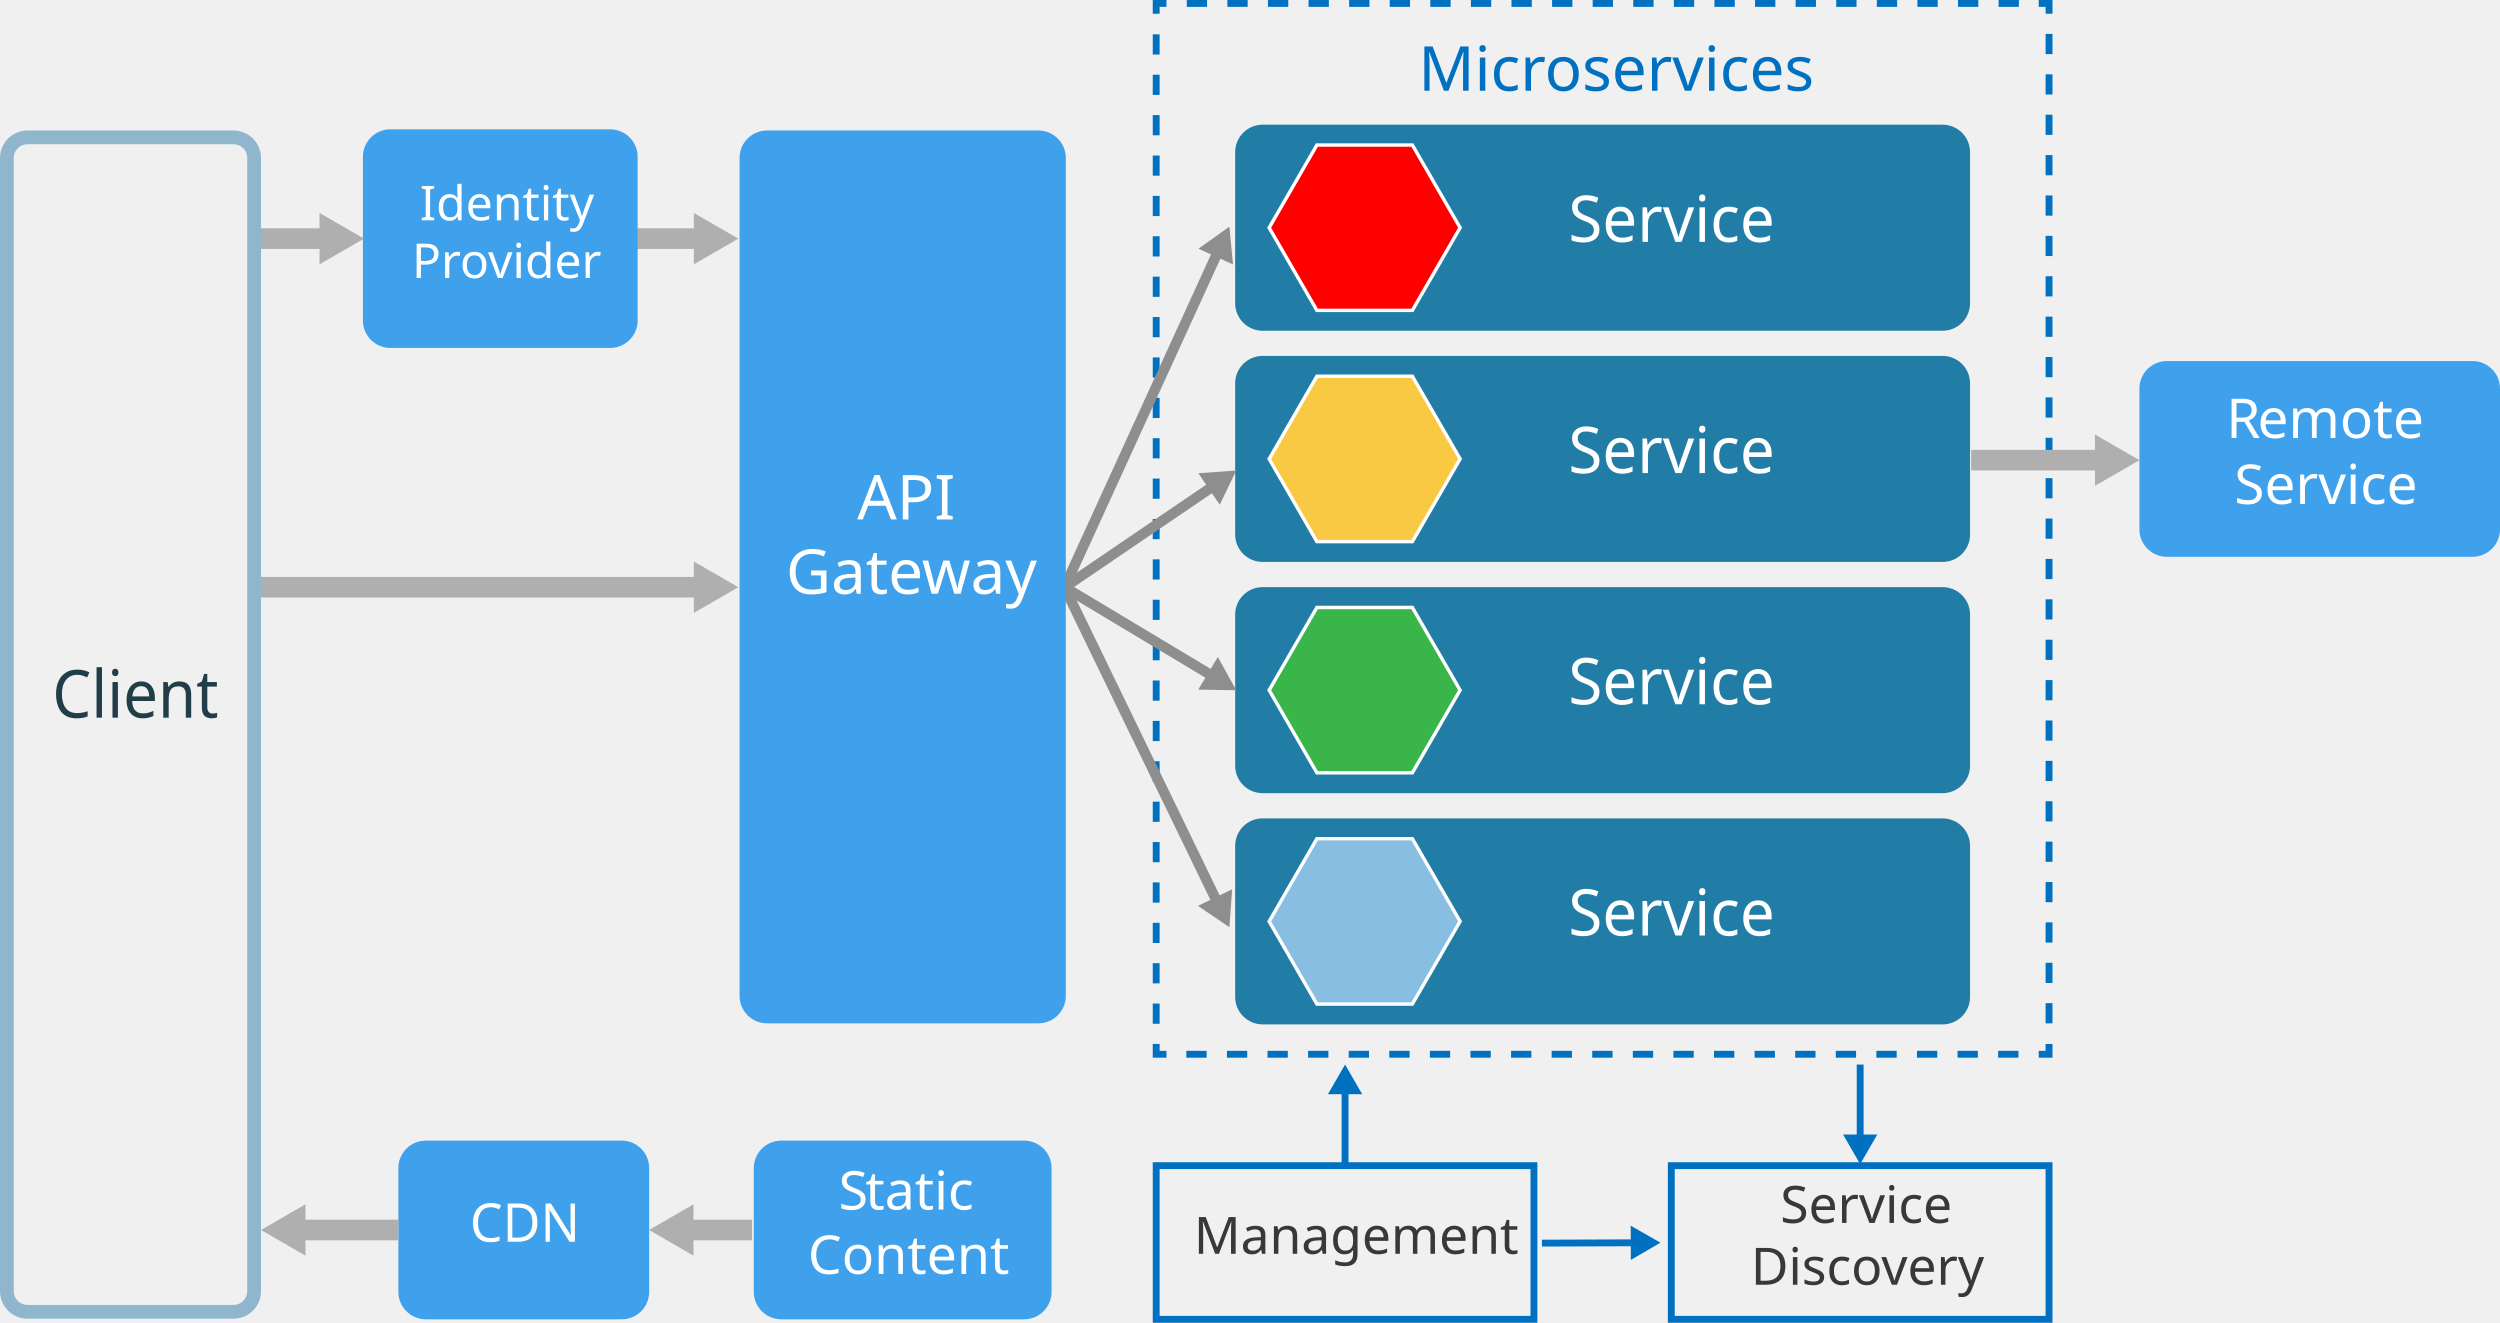
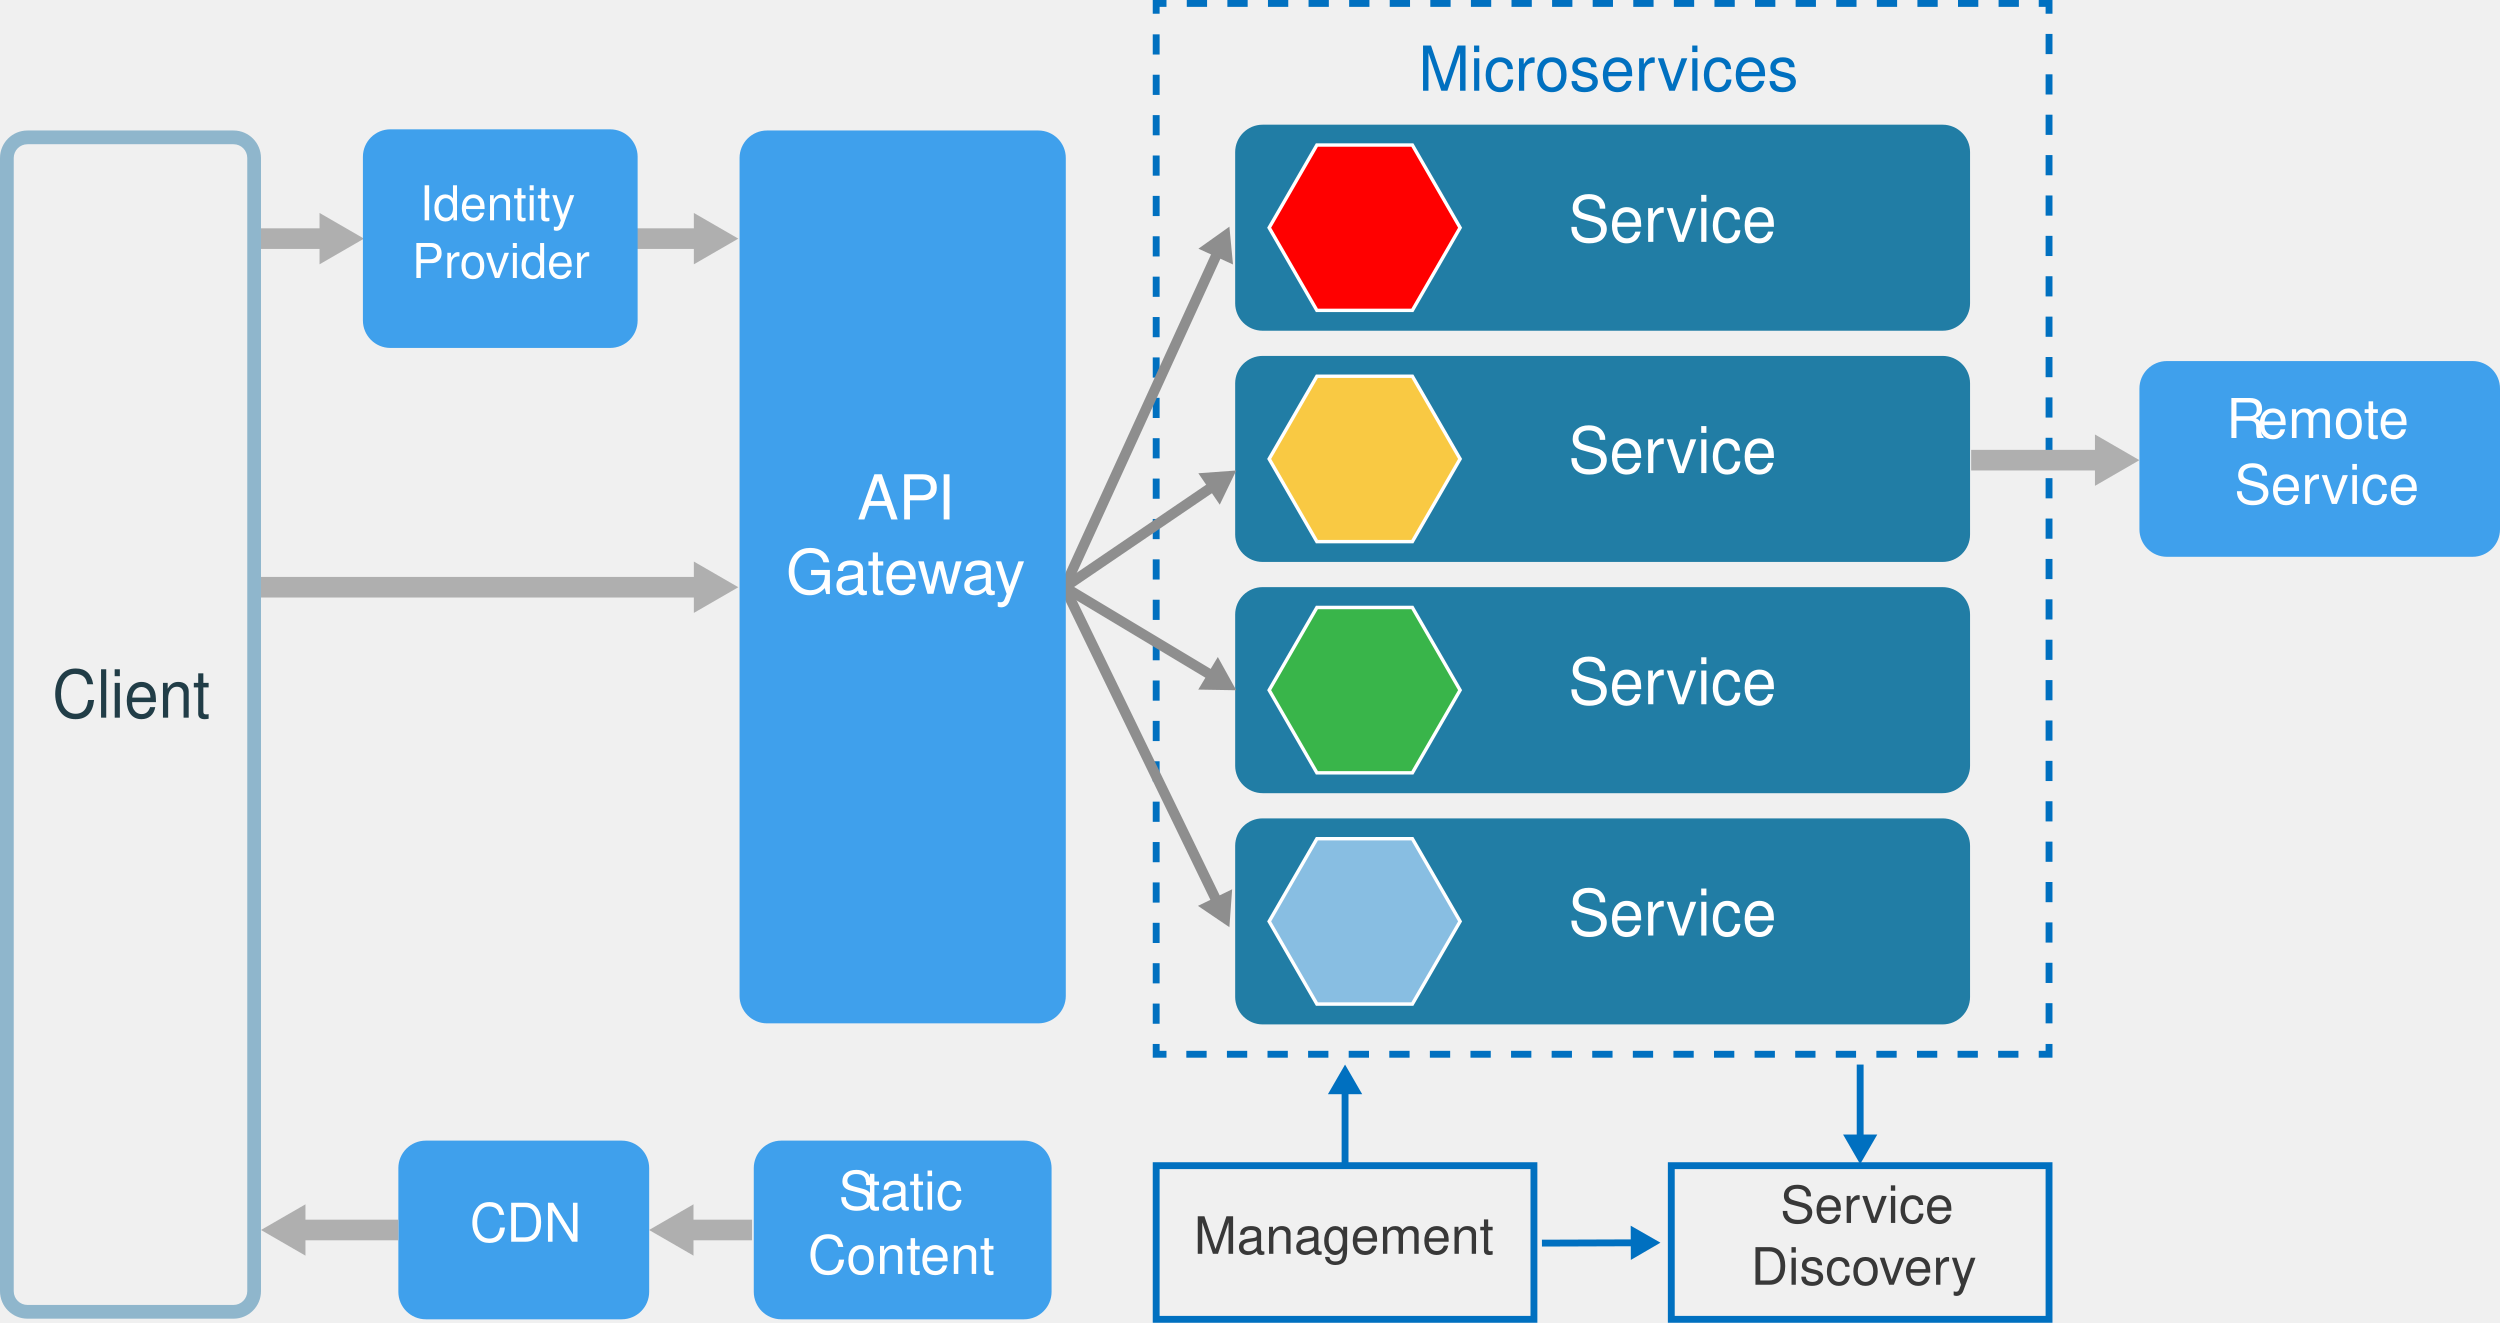
<svg xmlns="http://www.w3.org/2000/svg" id="Layer_1" data-name="Layer 1" width="728" height="385.19" viewBox="0 0 728 385.19">
  <defs>
-     <style>.cls-1{fill:#3fa0ec;}.cls-2{font-size:16px;}.cls-10,.cls-2,.cls-23,.cls-24,.cls-27,.cls-6{fill:#fff;}.cls-10,.cls-18,.cls-19,.cls-2,.cls-23,.cls-24,.cls-27,.cls-5,.cls-6{font-family:SegoeUI, Segoe UI;}.cls-3{letter-spacing:-0.03em;}.cls-4{fill:#8fb6cc;}.cls-5{font-size:19.34px;fill:#213d47;}.cls-6{font-size:15.58px;}.cls-15,.cls-16,.cls-17,.cls-21,.cls-7{fill:none;}.cls-7{stroke:#afafaf;stroke-width:6px;}.cls-11,.cls-12,.cls-13,.cls-14,.cls-15,.cls-16,.cls-17,.cls-21,.cls-7{stroke-miterlimit:10;}.cls-8{fill:#afafaf;}.cls-9{fill:#217da5;}.cls-10{font-size:18.77px;}.cls-11{fill:red;}.cls-11,.cls-12,.cls-13,.cls-14{stroke:#fff;}.cls-12{fill:#f9c943;}.cls-13{fill:#39b54a;}.cls-14{fill:#88bee2;}.cls-15,.cls-16,.cls-17{stroke:#0070c0;stroke-width:2px;}.cls-16{stroke-dasharray:5.91 5.91;}.cls-17{stroke-dasharray:5.88 5.88;}.cls-18,.cls-23{font-size:18.04px;}.cls-18,.cls-20{fill:#0070c0;}.cls-19{font-size:15px;fill:#383838;}.cls-21{stroke:#8e8e8e;stroke-width:3px;}.cls-22{fill:#8e8e8e;}.cls-24{font-size:15.61px;}.cls-25{letter-spacing:-0.03em;}.cls-26{letter-spacing:0em;}.cls-27{font-size:14px;}</style>
+     <style>
+ text{font-family:segoe-ui_normal,Segoe UI,Segoe,Segoe WP,Helvetica Neue,Helvetica,sans-serif;}.cls-1{fill:#3fa0ec;}.cls-2{font-size:16px;}.cls-10,.cls-2,.cls-23,.cls-24,.cls-27,.cls-6{fill:#fff;}.cls-3{letter-spacing:-0.03em;}.cls-4{fill:#8fb6cc;}.cls-5{font-size:19.34px;fill:#213d47;}.cls-6{font-size:15.58px;}.cls-15,.cls-16,.cls-17,.cls-21,.cls-7{fill:none;}.cls-7{stroke:#afafaf;stroke-width:6px;}.cls-11,.cls-12,.cls-13,.cls-14,.cls-15,.cls-16,.cls-17,.cls-21,.cls-7{stroke-miterlimit:10;}.cls-8{fill:#afafaf;}.cls-9{fill:#217da5;}.cls-10{font-size:18.77px;}.cls-11{fill:red;}.cls-11,.cls-12,.cls-13,.cls-14{stroke:#fff;}.cls-12{fill:#f9c943;}.cls-13{fill:#39b54a;}.cls-14{fill:#88bee2;}.cls-15,.cls-16,.cls-17{stroke:#0070c0;stroke-width:2px;}.cls-16{stroke-dasharray:5.91 5.91;}.cls-17{stroke-dasharray:5.88 5.88;}.cls-18,.cls-23{font-size:18.04px;}.cls-18,.cls-20{fill:#0070c0;}.cls-19{font-size:15px;fill:#383838;}.cls-21{stroke:#8e8e8e;stroke-width:3px;}.cls-22{fill:#8e8e8e;}.cls-24{font-size:15.61px;}.cls-25{letter-spacing:-0.03em;}.cls-26{letter-spacing:0em;}.cls-27{font-size:14px;}</style>
  </defs>
  <rect class="cls-1" x="623" y="105.14" width="105" height="57" rx="8" ry="8" />
  <text class="cls-2" transform="translate(648.29 127.55)">
    <tspan class="cls-3">R</tspan>
    <tspan x="9.1" y="0">emote</tspan>
    <tspan x="2.34" y="19.2">Service</tspan>
  </text>
  <path class="cls-4" d="M105,114a4,4,0,0,1,4,4V448a4,4,0,0,1-4,4H45a4,4,0,0,1-4-4V118a4,4,0,0,1,4-4h60m0-4H45a8,8,0,0,0-8,8V448a8,8,0,0,0,8,8h60a8,8,0,0,0,8-8V118a8,8,0,0,0-8-8Z" transform="translate(-37 -72)" />
  <text class="cls-5" transform="translate(15.22 208.99) scale(0.93 1)">Client</text>
  <rect class="cls-1" x="116" y="332.15" width="73.04" height="52.03" rx="8" ry="8" />
  <text class="cls-6" transform="translate(136.82 361.59) scale(0.97 1)">CDN</text>
  <line class="cls-7" x1="76" y1="171" x2="204.24" y2="171" />
  <polygon class="cls-8" points="202.05 178.48 215 171 202.05 163.52 202.05 178.48" />
  <rect class="cls-9" x="359.68" y="36.31" width="214" height="60" rx="8" ry="8" />
  <text class="cls-10" transform="translate(456.71 70.43) scale(0.96 1)">Service</text>
  <polygon class="cls-11" points="411.28 42.23 383.48 42.23 369.58 66.31 383.48 90.38 411.28 90.38 425.18 66.31 411.28 42.23" />
  <rect class="cls-9" x="359.68" y="103.64" width="214" height="60" rx="8" ry="8" />
  <text class="cls-10" transform="translate(456.71 137.76) scale(0.96 1)">Service</text>
  <polygon class="cls-12" points="411.28 109.56 383.48 109.56 369.58 133.64 383.48 157.72 411.28 157.72 425.18 133.64 411.28 109.56" />
  <rect class="cls-9" x="359.68" y="170.97" width="214" height="60" rx="8" ry="8" />
  <text class="cls-10" transform="translate(456.71 205.09) scale(0.96 1)">Service</text>
  <polygon class="cls-13" points="411.28 176.9 383.48 176.9 369.58 200.97 383.48 225.05 411.28 225.05 425.18 200.97 411.28 176.9" />
  <rect class="cls-9" x="359.68" y="238.31" width="214" height="60" rx="8" ry="8" />
  <text class="cls-10" transform="translate(456.71 272.43) scale(0.96 1)">Service</text>
  <polygon class="cls-14" points="411.28 244.23 383.48 244.23 369.58 268.31 383.48 292.38 411.28 292.38 425.18 268.31 411.28 244.23" />
  <polyline class="cls-15" points="596.68 304 596.68 307 593.68 307" />
  <line class="cls-16" x1="587.77" y1="307" x2="342.63" y2="307" />
  <polyline class="cls-15" points="339.68 307 336.68 307 336.68 304" />
  <line class="cls-17" x1="336.68" y1="298.12" x2="336.68" y2="6.94" />
  <polyline class="cls-15" points="336.68 4 336.68 1 339.68 1" />
  <line class="cls-16" x1="345.59" y1="1" x2="590.73" y2="1" />
  <polyline class="cls-15" points="593.68 1 596.68 1 596.68 4" />
  <line class="cls-17" x1="596.68" y1="9.88" x2="596.68" y2="301.06" />
  <text class="cls-18" transform="translate(413.03 26.42)">Microservices</text>
  <text class="cls-19" transform="translate(347.66 365.11)">Management</text>
  <rect class="cls-15" x="486.68" y="339.44" width="110" height="44.75" />
  <text class="cls-19" transform="translate(518.42 356.11)">Service<tspan x="-8.56" y="18">Discovery</tspan>
  </text>
  <line class="cls-15" x1="449.01" y1="362" x2="476.34" y2="361.9" />
  <polygon class="cls-20" points="474.9 366.89 483.52 361.87 474.86 356.92 474.9 366.89" />
  <line class="cls-15" x1="541.68" y1="331.82" x2="541.68" y2="310" />
  <polygon class="cls-20" points="546.67 330.37 541.68 339 536.7 330.37 546.67 330.37" />
  <line class="cls-15" x1="391.68" y1="339" x2="391.68" y2="317.18" />
  <polygon class="cls-20" points="396.67 318.63 391.68 310 386.69 318.63 396.67 318.63" />
  <rect class="cls-15" x="336.68" y="339.44" width="110" height="44.75" />
  <line class="cls-21" x1="310" y1="171" x2="354.52" y2="262.83" />
  <polygon class="cls-22" points="348.84 263.79 358 270 358.8 258.96 348.84 263.79" />
  <line class="cls-7" x1="574" y1="134" x2="612.24" y2="134" />
  <polygon class="cls-8" points="610.05 141.48 623 134 610.05 126.52 610.05 141.48" />
  <line class="cls-21" x1="310" y1="171" x2="354.69" y2="73.24" />
  <polygon class="cls-22" points="359.05 77.02 358 66 348.98 72.42 359.05 77.02" />
  <line class="cls-21" x1="310" y1="171" x2="353.41" y2="141.48" />
  <polygon class="cls-22" points="355.19 146.97 360 137 348.96 137.81 355.19 146.97" />
  <line class="cls-21" x1="310" y1="171" x2="353.17" y2="196.9" />
  <polygon class="cls-22" points="348.93 200.81 360 201 354.63 191.32 348.93 200.81" />
  <rect class="cls-1" x="215.36" y="38" width="95" height="260" rx="8" ry="8" />
  <text class="cls-23" transform="translate(249.62 151.27)">API<tspan x="-20.75" y="21.65">Gateway</tspan>
  </text>
  <rect class="cls-1" x="219.5" y="332.15" width="86.72" height="52.03" rx="8" ry="8" />
  <text class="cls-24" transform="translate(244.21 352.23)">
    <tspan class="cls-25">S<tspan class="cls-26" x="7.79" y="0">tatic</tspan>
    </tspan>
    <tspan x="-8.96" y="18.73">Content</tspan>
  </text>
  <line class="cls-7" x1="86.76" y1="358.17" x2="116" y2="358.17" />
  <polygon class="cls-8" points="88.95 365.65 76 358.17 88.95 350.69 88.95 365.65" />
  <line class="cls-7" x1="199.76" y1="358.17" x2="219" y2="358.17" />
  <polygon class="cls-8" points="201.95 365.65 189 358.17 201.95 350.69 201.95 365.65" />
  <line class="cls-7" x1="76" y1="69.49" x2="95.24" y2="69.49" />
  <polygon class="cls-8" points="93.05 76.97 106 69.49 93.05 62.01 93.05 76.97" />
  <line class="cls-7" x1="185" y1="69.49" x2="204.24" y2="69.49" />
  <polygon class="cls-8" points="202.05 76.97 215 69.49 202.05 62.01 202.05 76.97" />
  <rect class="cls-1" x="105.68" y="37.66" width="80" height="63.66" rx="8" ry="8" />
  <text class="cls-27" transform="translate(122.25 64.16)">Identity<tspan x="-2.29" y="16.8">Provider</tspan>
  </text>
</svg>
